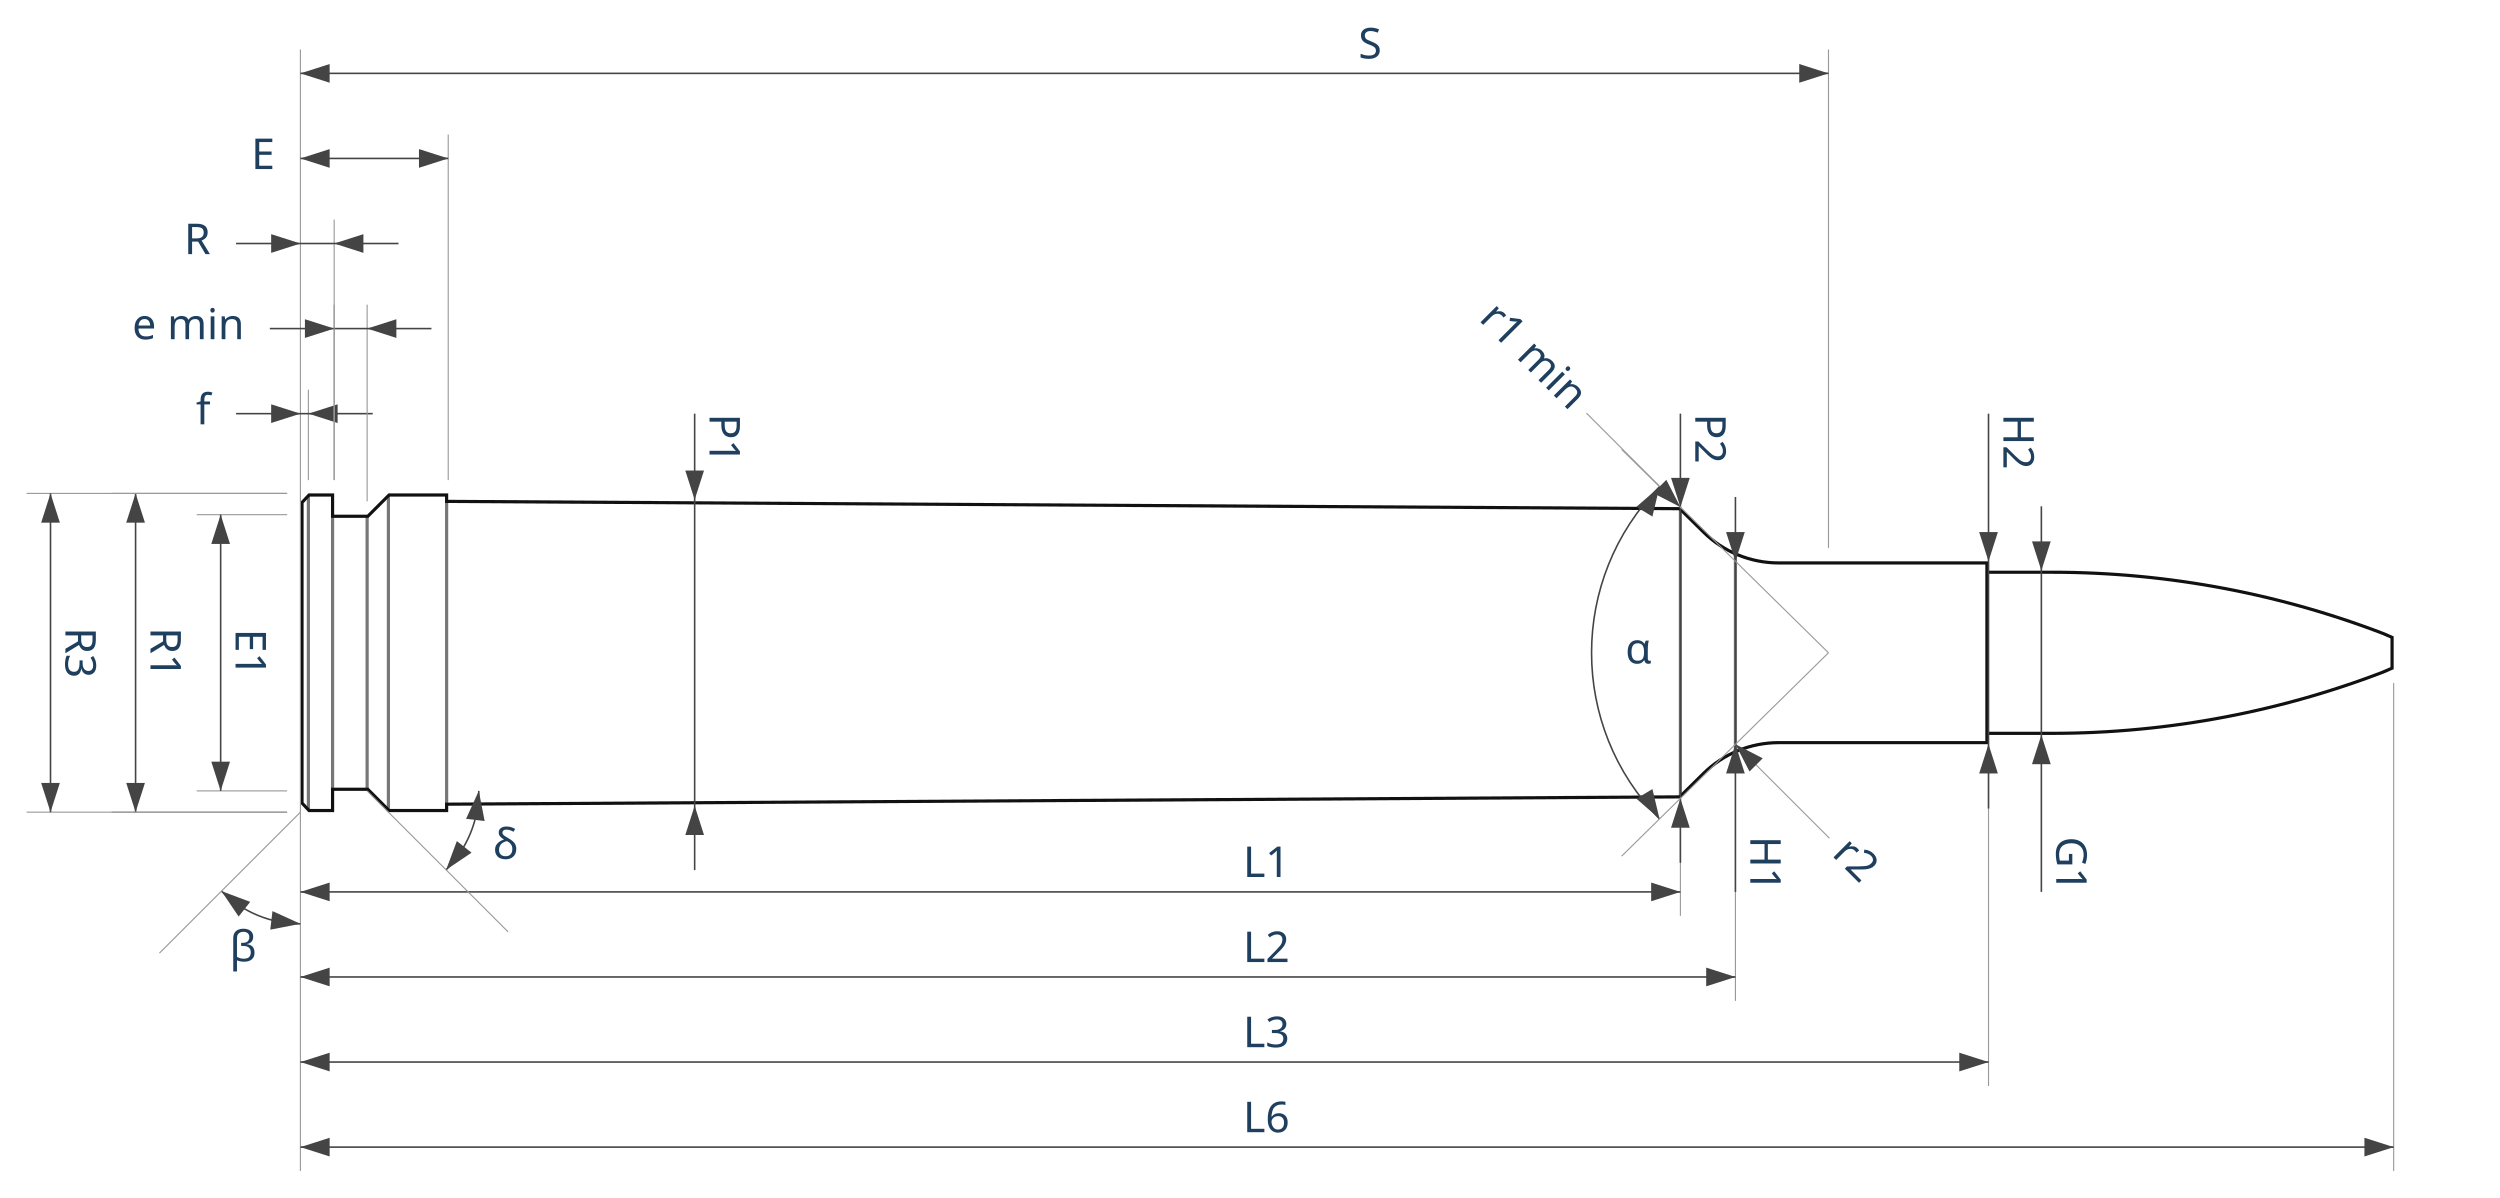
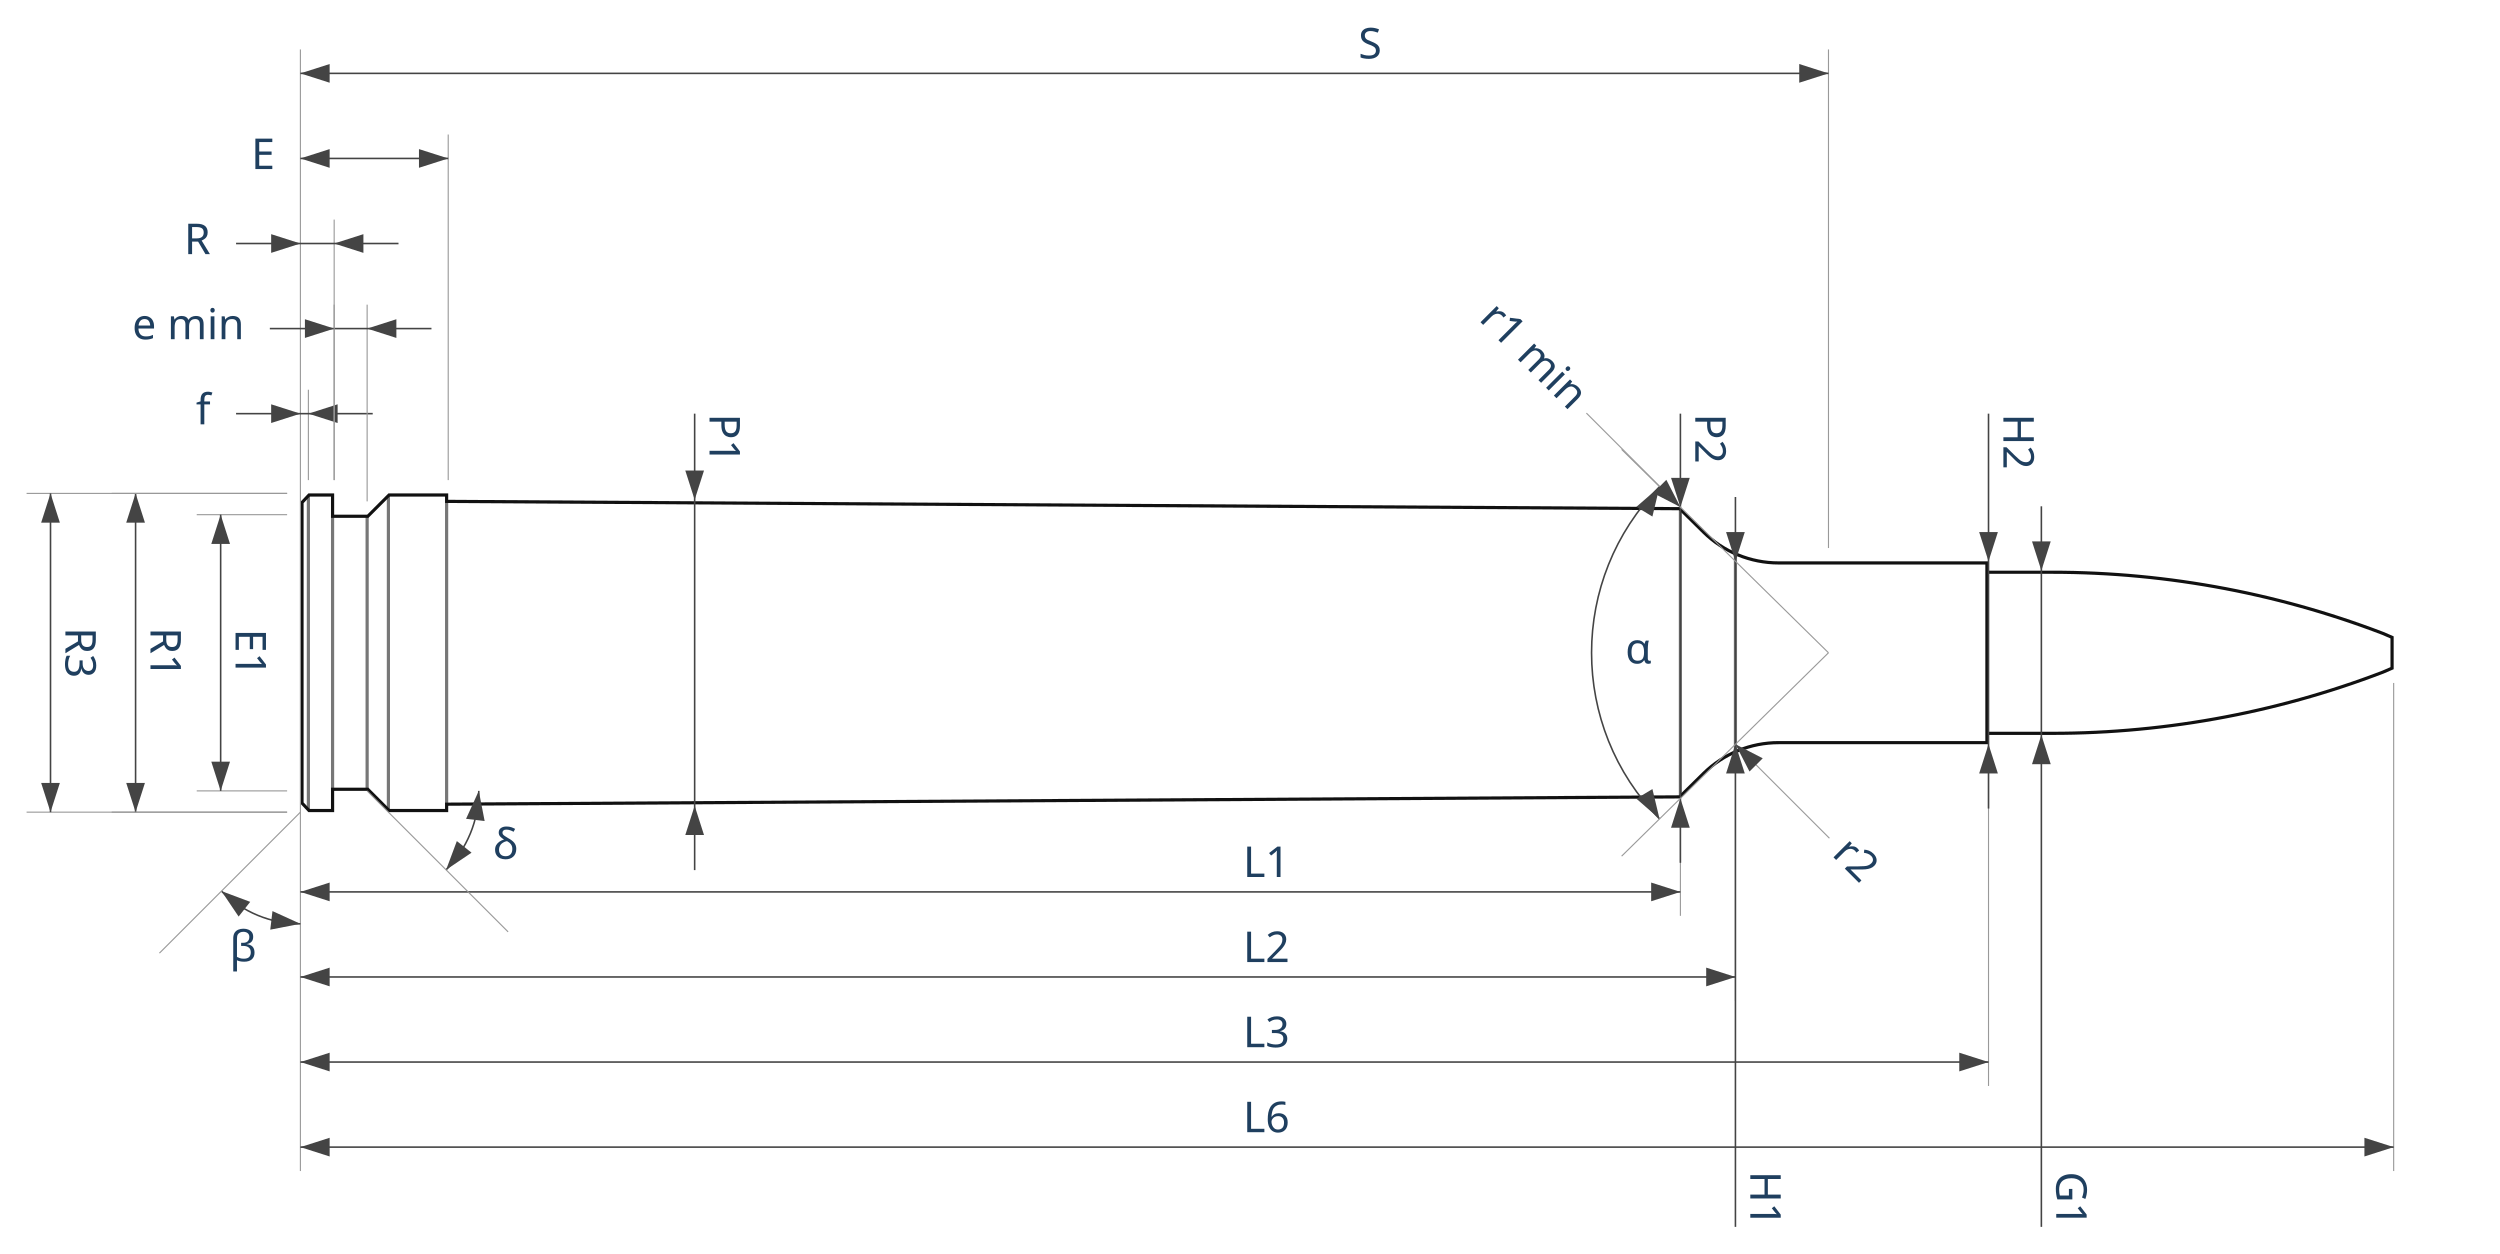
- <svg xmlns="http://www.w3.org/2000/svg" width="376.16" height="180.2" viewBox="0 0 376.16 180.2">
+ <svg xmlns="http://www.w3.org/2000/svg" width="376.16" height="188.6" viewBox="0 0 376.16 188.6">
  <defs>
    <clipPath id="contour-240_weath_mag">
      <path d="M45.2,121 L46.4,122.2 L50.28,122.2 L50.28,119 L55.24,119 L58.44,122.2 L67.44,122.2 L67.44,121.24 L252.84,120.14 L256.495,116.538 L257.057,116.011 L257.643,115.512 L258.253,115.041 L258.886,114.602 L259.538,114.193 L260.21,113.816 L260.9,113.473 L261.605,113.164 L262.325,112.889 L263.057,112.65 L263.8,112.446 L264.552,112.279 L265.311,112.148 L266.075,112.055 L266.844,111.999 L267.614,111.98 L299.2,111.98 L299.2,84.46 L267.614,84.46 L266.844,84.441 L266.075,84.385 L265.311,84.292 L264.552,84.161 L263.8,83.994 L263.057,83.79 L262.325,83.551 L261.605,83.276 L260.9,82.967 L260.21,82.624 L259.538,82.247 L258.886,81.838 L258.253,81.399 L257.643,80.928 L257.057,80.429 L256.495,79.902 L252.84,76.3 L67.44,75.2 L67.44,74.24 L58.44,74.24 L55.24,77.44 L50.28,77.44 L50.28,74.24 L46.4,74.24 L45.2,75.44 Z" />
    </clipPath>
    <clipPath id="bullet-240_weath_mag">
      <path d="M299.2,110.58 L308.752,110.58 L310.397,110.57 L312.042,110.541 L313.687,110.493 L315.331,110.425 L316.974,110.337 L318.616,110.231 L320.256,110.105 L321.895,109.959 L323.532,109.795 L325.167,109.611 L326.8,109.407 L328.43,109.185 L330.057,108.943 L331.682,108.682 L333.303,108.402 L334.921,108.103 L336.535,107.785 L338.145,107.448 L339.752,107.091 L341.354,106.716 L342.951,106.322 L344.544,105.909 L346.131,105.478 L347.714,105.027 L349.291,104.558 L350.862,104.071 L352.428,103.565 L353.987,103.041 L355.54,102.498 L357.087,101.937 L358.627,101.357 L360.16,100.76 L360.16,95.68 L358.627,95.083 L357.087,94.503 L355.54,93.942 L353.987,93.399 L352.428,92.875 L350.862,92.369 L349.291,91.882 L347.714,91.413 L346.131,90.962 L344.544,90.531 L342.951,90.118 L341.354,89.724 L339.752,89.349 L338.145,88.992 L336.535,88.655 L334.921,88.337 L333.303,88.038 L331.682,87.758 L330.057,87.497 L328.43,87.255 L326.8,87.033 L325.167,86.829 L323.532,86.645 L321.895,86.481 L320.256,86.335 L318.616,86.209 L316.974,86.103 L315.331,86.015 L313.687,85.947 L312.042,85.899 L310.397,85.87 L308.752,85.86 L299.2,85.86 Z" />
    </clipPath>
  </defs>
  <g clip-path="url(#contour-240_weath_mag)">
    <line x1="46.4" y1="74.586" x2="46.4" y2="121.854" stroke="#777" stroke-width="0.48" />
    <line x1="50.04" y1="77.68" x2="50.04" y2="118.76" stroke="#777" stroke-width="0.48" />
    <line x1="55.24" y1="77.68" x2="55.24" y2="118.76" stroke="#777" stroke-width="0.48" />
    <line x1="58.44" y1="74.579" x2="58.44" y2="121.861" stroke="#777" stroke-width="0.48" />
    <line x1="67.2" y1="75.439" x2="67.2" y2="121.001" stroke="#777" stroke-width="0.48" />
    <line x1="252.84" y1="76.637" x2="252.84" y2="119.803" stroke="#777" stroke-width="0.48" />
    <line x1="261.12" y1="83.325" x2="261.12" y2="113.115" stroke="#777" stroke-width="0.48" />
  </g>
  <g clip-path="url(#contour-240_weath_mag)">
    <path d="M45.44,120.83 L46.499,121.96 L50.04,121.96 L50.04,118.76 L55.339,118.76 L58.539,121.96 L67.2,121.96 L67.2,121.001 L252.741,119.901 L256.329,116.365 L256.897,115.832 L257.492,115.325 L258.111,114.848 L258.753,114.401 L259.416,113.986 L260.098,113.604 L260.798,113.256 L261.514,112.942 L262.245,112.663 L262.988,112.42 L263.742,112.213 L264.505,112.043 L265.276,111.911 L266.052,111.816 L266.832,111.759 L267.611,111.74 L298.96,111.74 L298.96,84.7 L267.611,84.7 L266.832,84.681 L266.052,84.624 L265.276,84.529 L264.505,84.397 L263.742,84.227 L262.988,84.02 L262.245,83.777 L261.514,83.498 L260.798,83.184 L260.098,82.836 L259.416,82.454 L258.753,82.039 L258.111,81.592 L257.492,81.115 L256.897,80.608 L256.329,80.075 L252.741,76.539 L67.2,75.439 L67.2,74.48 L58.539,74.48 L55.339,77.68 L50.04,77.68 L50.04,74.48 L46.499,74.48 L45.44,75.61 Z" fill="none" stroke="#111" stroke-width="0.48" />
  </g>
  <g clip-path="url(#bullet-240_weath_mag)">
    <path d="M299.2,110.34 L308.751,110.34 L310.394,110.33 L312.037,110.301 L313.678,110.253 L315.319,110.185 L316.96,110.098 L318.599,109.991 L320.236,109.866 L321.872,109.72 L323.506,109.556 L325.139,109.372 L326.768,109.169 L328.396,108.947 L330.02,108.706 L331.642,108.445 L333.261,108.166 L334.876,107.867 L336.487,107.55 L338.095,107.213 L339.698,106.857 L341.297,106.483 L342.892,106.089 L344.482,105.677 L346.067,105.246 L347.647,104.797 L349.221,104.329 L350.79,103.842 L352.353,103.337 L353.909,102.814 L355.46,102.272 L357.004,101.712 L358.541,101.133 L359.92,100.536 L359.92,95.904 L358.541,95.307 L357.004,94.728 L355.46,94.168 L353.909,93.626 L352.353,93.103 L350.79,92.598 L349.221,92.111 L347.647,91.643 L346.067,91.194 L344.482,90.763 L342.892,90.351 L341.297,89.957 L339.698,89.583 L338.095,89.227 L336.487,88.89 L334.876,88.573 L333.261,88.274 L331.642,87.995 L330.02,87.734 L328.396,87.493 L326.768,87.271 L325.139,87.068 L323.506,86.884 L321.872,86.72 L320.236,86.574 L318.599,86.449 L316.96,86.342 L315.319,86.255 L313.678,86.187 L312.037,86.139 L310.394,86.11 L308.751,86.1 L299.2,86.1" fill="none" stroke="#111" stroke-width="0.48" />
  </g>
  <line x1="45.200" y1="7.440" x2="45.200" y2="176.200" stroke="#999" stroke-width="0.168" />
  <line x1="252.840" y1="122.140" x2="252.840" y2="137.800" stroke="#999" stroke-width="0.168" />
  <line x1="45.200" y1="134.200" x2="252.840" y2="134.200" stroke="#444" stroke-width="0.24" />
  <path d="M45.200,134.200 L49.600,132.792 L49.600,135.608 Z" fill="#444" />
  <path d="M252.840,134.200 L248.440,135.608 L248.440,132.792 Z" fill="#444" />
  <text x="190.548" y="131.960" font-size="6.4" text-anchor="middle" fill="#1f3f5f" font-family="sans-serif">L1</text>
  <line x1="261.120" y1="115.377" x2="261.120" y2="150.600" stroke="#999" stroke-width="0.168" />
  <line x1="45.200" y1="147.000" x2="261.120" y2="147.000" stroke="#444" stroke-width="0.24" />
  <path d="M45.200,147.000 L49.600,145.592 L49.600,148.408 Z" fill="#444" />
  <path d="M261.120,147.000 L256.720,148.408 L256.720,145.592 Z" fill="#444" />
  <text x="190.548" y="144.760" font-size="6.4" text-anchor="middle" fill="#1f3f5f" font-family="sans-serif">L2</text>
  <line x1="299.200" y1="113.980" x2="299.200" y2="163.400" stroke="#999" stroke-width="0.168" />
  <line x1="45.200" y1="159.800" x2="299.200" y2="159.800" stroke="#444" stroke-width="0.24" />
  <path d="M45.200,159.800 L49.600,158.392 L49.600,161.208 Z" fill="#444" />
  <path d="M299.200,159.800 L294.800,161.208 L294.800,158.392 Z" fill="#444" />
  <text x="190.548" y="157.560" font-size="6.4" text-anchor="middle" fill="#1f3f5f" font-family="sans-serif">L3</text>
  <line x1="360.160" y1="102.760" x2="360.160" y2="176.200" stroke="#999" stroke-width="0.168" />
  <line x1="45.200" y1="172.600" x2="360.160" y2="172.600" stroke="#444" stroke-width="0.24" />
  <path d="M45.200,172.600 L49.600,171.192 L49.600,174.008 Z" fill="#444" />
  <path d="M360.160,172.600 L355.760,174.008 L355.760,171.192 Z" fill="#444" />
  <text x="190.548" y="170.360" font-size="6.4" text-anchor="middle" fill="#1f3f5f" font-family="sans-serif">L6</text>
  <line x1="275.120" y1="82.460" x2="275.120" y2="7.440" stroke="#999" stroke-width="0.168" />
  <line x1="45.200" y1="11.040" x2="275.120" y2="11.040" stroke="#444" stroke-width="0.24" />
  <path d="M45.200,11.040 L49.600,9.632 L49.600,12.448 Z" fill="#444" />
  <path d="M275.120,11.040 L270.720,12.448 L270.720,9.632 Z" fill="#444" />
  <text x="206.144" y="8.800" font-size="6.4" text-anchor="middle" fill="#1f3f5f" font-family="sans-serif">S</text>
  <line x1="46.400" y1="72.240" x2="46.400" y2="58.640" stroke="#999" stroke-width="0.168" />
  <line x1="35.520" y1="62.240" x2="56.080" y2="62.240" stroke="#444" stroke-width="0.24" />
  <path d="M45.200,62.240 L40.800,63.648 L40.800,60.832 Z" fill="#444" />
  <path d="M46.400,62.240 L50.800,60.832 L50.800,63.648 Z" fill="#444" />
  <text x="31.680" y="63.840" font-size="6.4" text-anchor="end" fill="#1f3f5f" font-family="sans-serif">f</text>
  <line x1="50.280" y1="72.240" x2="50.280" y2="45.840" stroke="#999" stroke-width="0.168" />
  <line x1="55.240" y1="75.440" x2="55.240" y2="45.840" stroke="#999" stroke-width="0.168" />
  <line x1="40.600" y1="49.440" x2="64.920" y2="49.440" stroke="#444" stroke-width="0.24" />
  <path d="M50.280,49.440 L45.880,50.848 L45.880,48.032 Z" fill="#444" />
  <path d="M55.240,49.440 L59.640,48.032 L59.640,50.848 Z" fill="#444" />
  <text x="36.760" y="51.040" font-size="6.4" text-anchor="end" fill="#1f3f5f" font-family="sans-serif">e min</text>
  <line x1="50.280" y1="72.240" x2="50.280" y2="33.040" stroke="#999" stroke-width="0.168" />
  <line x1="35.520" y1="36.640" x2="59.960" y2="36.640" stroke="#444" stroke-width="0.24" />
  <path d="M45.200,36.640 L40.800,38.048 L40.800,35.232 Z" fill="#444" />
  <path d="M50.280,36.640 L54.680,35.232 L54.680,38.048 Z" fill="#444" />
  <text x="31.680" y="38.240" font-size="6.4" text-anchor="end" fill="#1f3f5f" font-family="sans-serif">R</text>
  <line x1="67.440" y1="72.240" x2="67.440" y2="20.240" stroke="#999" stroke-width="0.168" />
  <line x1="45.200" y1="23.840" x2="67.440" y2="23.840" stroke="#444" stroke-width="0.24" />
  <path d="M45.200,23.840 L49.600,22.432 L49.600,25.248 Z" fill="#444" />
  <path d="M67.440,23.840 L63.040,25.248 L63.040,22.432 Z" fill="#444" />
  <text x="41.360" y="25.440" font-size="6.4" text-anchor="end" fill="#1f3f5f" font-family="sans-serif">E</text>
  <line x1="104.520" y1="62.240" x2="104.520" y2="130.920" stroke="#444" stroke-width="0.24" />
  <path d="M104.520,75.200 L103.112,70.800 L105.928,70.800 Z" fill="#444" />
  <path d="M104.520,121.240 L105.928,125.640 L103.112,125.640 Z" fill="#444" />
  <text x="106.760" y="62.240" font-size="6.4" text-anchor="start" fill="#1f3f5f" font-family="sans-serif" transform="rotate(90 106.760 62.240)">P1</text>
  <line x1="252.840" y1="62.240" x2="252.840" y2="129.820" stroke="#444" stroke-width="0.24" />
  <path d="M252.840,76.300 L251.432,71.900 L254.248,71.900 Z" fill="#444" />
  <path d="M252.840,120.140 L254.248,124.540 L251.432,124.540 Z" fill="#444" />
  <text x="255.080" y="62.240" font-size="6.4" text-anchor="start" fill="#1f3f5f" font-family="sans-serif" transform="rotate(90 255.080 62.240)">P2</text>
-   <line x1="261.120" y1="74.780" x2="261.120" y2="134.200" stroke="#444" stroke-width="0.24" />
+   <line x1="261.120" y1="74.780" x2="261.120" y2="184.600" stroke="#444" stroke-width="0.24" />
  <path d="M261.120,84.460 L259.712,80.060 L262.528,80.060 Z" fill="#444" />
  <path d="M261.120,111.980 L262.528,116.380 L259.712,116.380 Z" fill="#444" />
-   <text x="263.360" y="134.200" font-size="6.4" text-anchor="end" fill="#1f3f5f" font-family="sans-serif" transform="rotate(90 263.360 134.200)">H1</text>
+   <text x="263.360" y="184.600" font-size="6.4" text-anchor="end" fill="#1f3f5f" font-family="sans-serif" transform="rotate(90 263.360 184.600)">H1</text>
  <line x1="299.200" y1="62.240" x2="299.200" y2="121.660" stroke="#444" stroke-width="0.24" />
  <path d="M299.200,84.460 L297.792,80.060 L300.608,80.060 Z" fill="#444" />
  <path d="M299.200,111.980 L300.608,116.380 L297.792,116.380 Z" fill="#444" />
  <text x="301.440" y="62.240" font-size="6.4" text-anchor="start" fill="#1f3f5f" font-family="sans-serif" transform="rotate(90 301.440 62.240)">H2</text>
-   <line x1="307.152" y1="76.180" x2="307.152" y2="134.200" stroke="#444" stroke-width="0.24" />
+   <line x1="307.152" y1="76.180" x2="307.152" y2="184.600" stroke="#444" stroke-width="0.24" />
  <path d="M307.152,85.860 L305.744,81.460 L308.560,81.460 Z" fill="#444" />
  <path d="M307.152,110.580 L308.560,114.980 L305.744,114.980 Z" fill="#444" />
-   <text x="309.392" y="134.200" font-size="6.4" text-anchor="end" fill="#1f3f5f" font-family="sans-serif" transform="rotate(90 309.392 134.200)">G1</text>
+   <text x="309.392" y="184.600" font-size="6.4" text-anchor="end" fill="#1f3f5f" font-family="sans-serif" transform="rotate(90 309.392 184.600)">G1</text>
  <line x1="43.200" y1="77.440" x2="29.600" y2="77.440" stroke="#999" stroke-width="0.168" />
  <line x1="43.200" y1="119.000" x2="29.600" y2="119.000" stroke="#999" stroke-width="0.168" />
  <line x1="33.200" y1="77.440" x2="33.200" y2="119.000" stroke="#444" stroke-width="0.24" />
  <path d="M33.200,77.440 L34.608,81.840 L31.792,81.840 Z" fill="#444" />
  <path d="M33.200,119.000 L31.792,114.600 L34.608,114.600 Z" fill="#444" />
  <text x="35.440" y="98.220" font-size="6.4" text-anchor="middle" fill="#1f3f5f" font-family="sans-serif" transform="rotate(90 35.440 98.220)">E1</text>
  <line x1="43.200" y1="74.240" x2="16.800" y2="74.240" stroke="#999" stroke-width="0.168" />
  <line x1="43.200" y1="122.200" x2="16.800" y2="122.200" stroke="#999" stroke-width="0.168" />
  <line x1="20.400" y1="74.240" x2="20.400" y2="122.200" stroke="#444" stroke-width="0.24" />
  <path d="M20.400,74.240 L21.808,78.640 L18.992,78.640 Z" fill="#444" />
  <path d="M20.400,122.200 L18.992,117.800 L21.808,117.800 Z" fill="#444" />
  <text x="22.640" y="98.220" font-size="6.4" text-anchor="middle" fill="#1f3f5f" font-family="sans-serif" transform="rotate(90 22.640 98.220)">R1</text>
  <line x1="43.200" y1="74.240" x2="4.000" y2="74.240" stroke="#999" stroke-width="0.168" />
  <line x1="43.200" y1="122.200" x2="4.000" y2="122.200" stroke="#999" stroke-width="0.168" />
  <line x1="7.600" y1="74.240" x2="7.600" y2="122.200" stroke="#444" stroke-width="0.24" />
  <path d="M7.600,74.240 L9.008,78.640 L6.192,78.640 Z" fill="#444" />
  <path d="M7.600,122.200 L6.192,117.800 L9.008,117.800 Z" fill="#444" />
  <text x="9.840" y="98.220" font-size="6.4" text-anchor="middle" fill="#1f3f5f" font-family="sans-serif" transform="rotate(90 9.840 98.220)">R3</text>
  <path d="M249.701,73.227 A35.648,35.648 0 0 0 249.701,123.213" fill="none" stroke="#444" stroke-width="0.24" />
  <path d="M249.701,73.227 L248.629,77.721 L246.219,76.264 Z" fill="#444" />
  <path d="M249.701,123.213 L246.219,120.176 L248.629,118.719 Z" fill="#444" />
  <line x1="275.120" y1="98.220" x2="243.996" y2="67.619" stroke="#999" stroke-width="0.168" />
  <line x1="275.120" y1="98.220" x2="243.996" y2="128.821" stroke="#999" stroke-width="0.168" />
  <text x="246.512" y="99.820" font-size="6.4" text-anchor="middle" fill="#1f3f5f" font-family="sans-serif">α</text>
  <path d="M45.200,139.000 A16.800,16.800 0 0 1 33.321,134.079" fill="none" stroke="#444" stroke-width="0.24" />
  <path d="M45.200,139.000 L40.665,139.881 L40.996,137.085 Z" fill="#444" />
  <path d="M33.321,134.079 L37.648,135.698 L35.904,137.909 Z" fill="#444" />
  <line x1="45.200" y1="122.200" x2="23.987" y2="143.413" stroke="#999" stroke-width="0.168" />
  <text x="36.567" y="144.643" font-size="6.4" text-anchor="middle" fill="#1f3f5f" font-family="sans-serif">β</text>
  <path d="M72.040,119.000 A16.800,16.800 0 0 1 67.119,130.879" fill="none" stroke="#444" stroke-width="0.24" />
  <path d="M72.040,119.000 L72.921,123.535 L70.125,123.204 Z" fill="#444" />
  <path d="M67.119,130.879 L68.738,126.552 L70.949,128.296 Z" fill="#444" />
  <line x1="55.240" y1="119.000" x2="76.453" y2="140.213" stroke="#999" stroke-width="0.168" />
  <text x="76.083" y="129.233" font-size="6.4" text-anchor="middle" fill="#1f3f5f" font-family="sans-serif">δ</text>
  <line x1="252.840" y1="76.300" x2="238.698" y2="62.158" stroke="#999" stroke-width="0.168" />
  <path d="M252.840,76.300 L248.733,74.184 L250.724,72.193 Z" fill="#444" />
  <text x="236.209" y="61.932" font-size="6.4" text-anchor="end" fill="#1f3f5f" font-family="sans-serif" transform="rotate(45 236.209 61.932)">r1 min</text>
  <line x1="261.120" y1="111.980" x2="275.262" y2="126.122" stroke="#999" stroke-width="0.168" />
  <path d="M261.120,111.980 L265.227,114.096 L263.236,116.087 Z" fill="#444" />
  <text x="275.488" y="128.611" font-size="6.4" text-anchor="start" fill="#1f3f5f" font-family="sans-serif" transform="rotate(45 275.488 128.611)">r2</text>
</svg>
